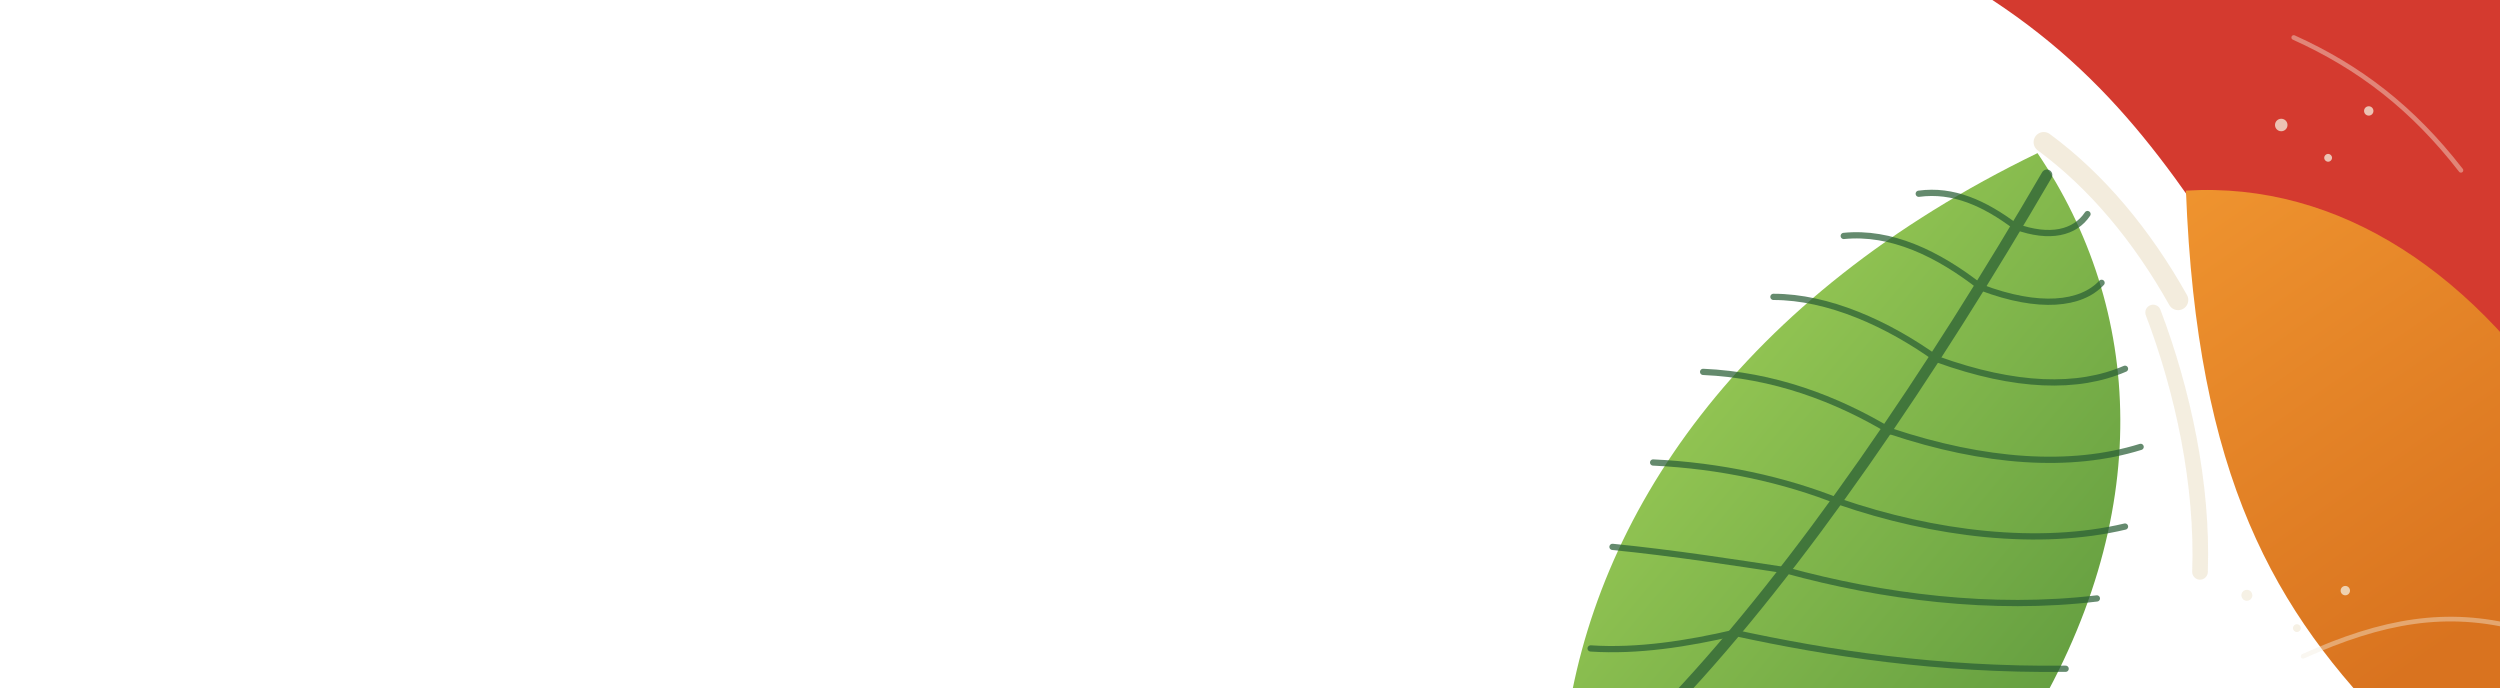
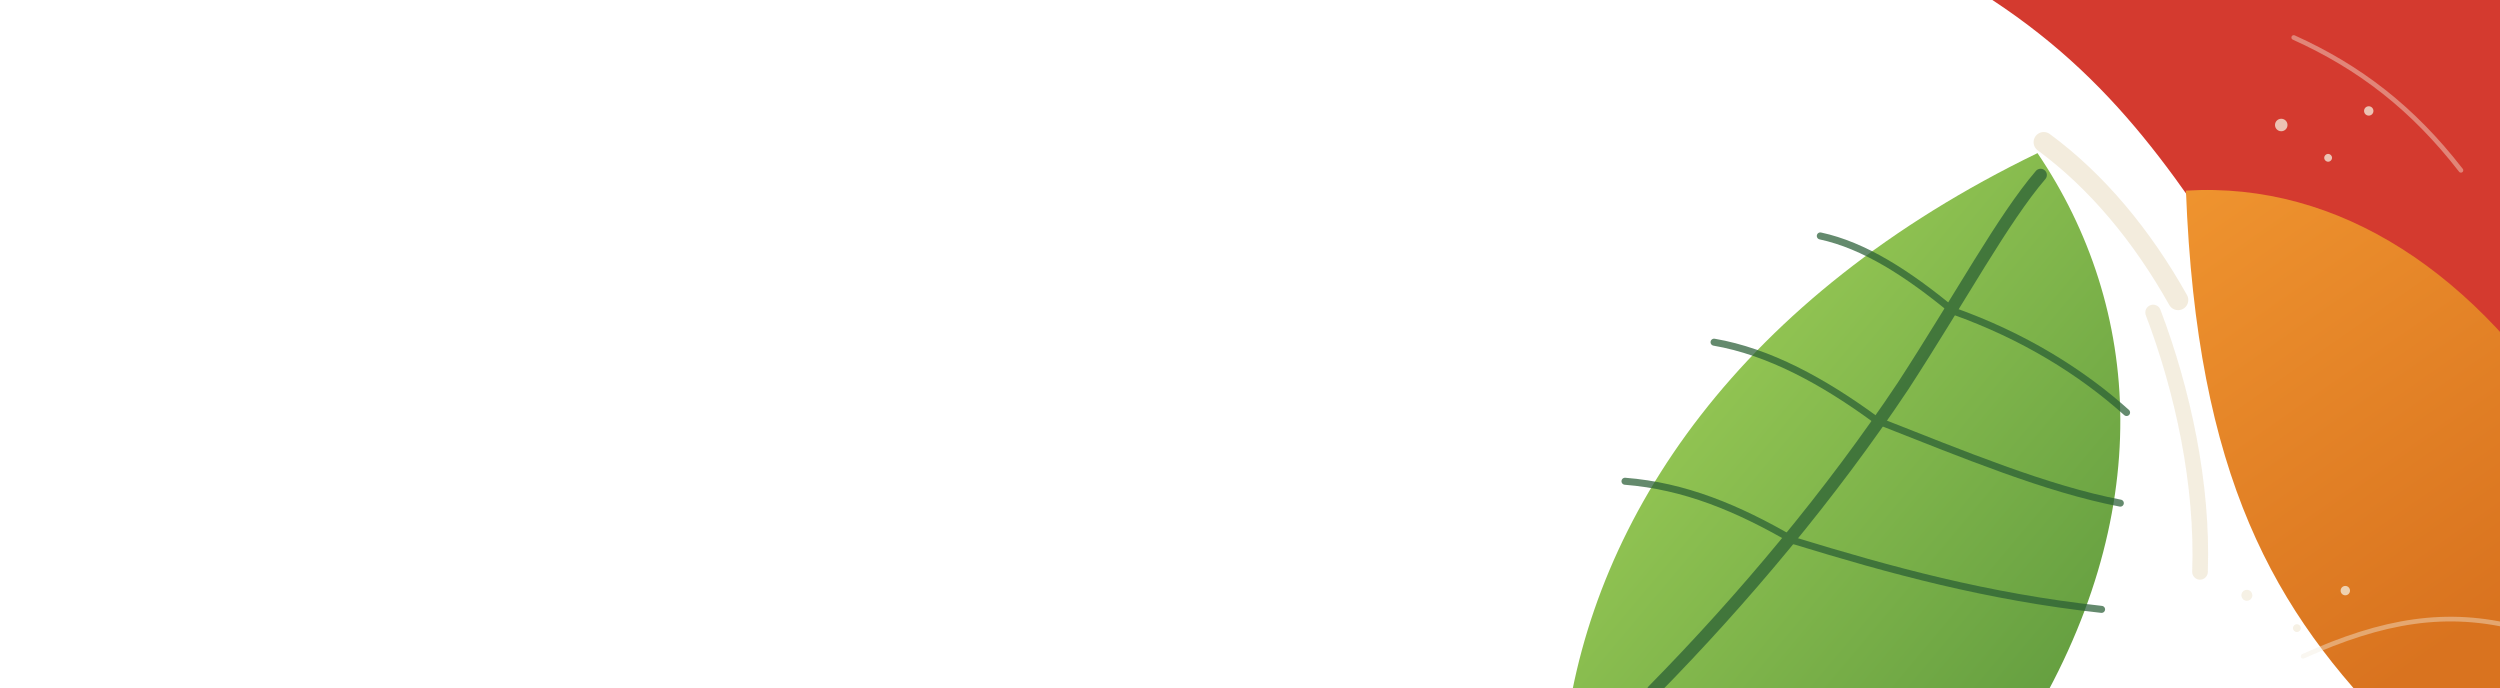
<svg xmlns="http://www.w3.org/2000/svg" width="1600" height="440" viewBox="0 0 1600 440" fill="none">
  <defs>
    <linearGradient id="leaf" x1="1020" y1="110" x2="1390" y2="420" gradientUnits="userSpaceOnUse">
      <stop stop-color="#A7D65B" />
      <stop offset="1" stop-color="#5F9A3E" />
    </linearGradient>
    <linearGradient id="orange" x1="1370" y1="60" x2="1600" y2="390" gradientUnits="userSpaceOnUse">
      <stop stop-color="#F39A32" />
      <stop offset="1" stop-color="#D9731F" />
    </linearGradient>
  </defs>
  <path d="M1190 -45C1307 5 1360 66 1411 141C1455 206 1539 227 1640 211V-45H1190Z" fill="#D43A2F" />
  <path d="M1399 122C1497 116 1586 175 1650 279V470H1534C1455 391 1406 305 1399 122Z" fill="url(#orange)" />
  <path d="M1002 468C1020 330 1114 190 1304 98C1371 197 1381 330 1296 468H1002Z" fill="url(#leaf)" />
  <path d="M1308 91C1342 116 1371 151 1394 192" stroke="#F3ECDD" stroke-width="13" stroke-linecap="round" />
  <path d="M1378 200C1397 250 1410 310 1408 366" stroke="#F3ECDD" stroke-width="10" stroke-linecap="round" opacity=".9" />
-   <g stroke="#285D35" stroke-linecap="round" stroke-linejoin="round" opacity=".72">
-     <path d="M1072 448C1152 363 1236 239 1310 112" fill="none" stroke-width="7" />
-     <g fill="none" stroke-width="4">
-       <path d="M1110 405C1080 412 1048 417 1018 415" />
-       <path d="M1143 365C1110 360 1072 354 1032 350" />
-       <path d="M1177 321C1142 307 1101 298 1058 296" />
-       <path d="M1210 276C1175 255 1135 240 1090 238" />
-       <path d="M1240 230C1208 207 1170 190 1135 190" />
-       <path d="M1268 184C1240 162 1210 148 1180 151" />
-       <path d="M1290 145C1270 130 1250 121 1228 124" />
-     </g>
-     <g fill="none" stroke-width="4">
-       <path d="M1110 405C1170 418 1240 429 1322 428" />
-       <path d="M1143 365C1205 382 1275 391 1342 383" />
-       <path d="M1177 321C1238 342 1305 350 1360 337" />
-       <path d="M1210 276C1270 296 1325 300 1370 286" />
-       <path d="M1240 230C1290 248 1330 249 1360 236" />
-       <path d="M1268 184C1305 198 1332 195 1345 181" />
-       <path d="M1290 145C1312 153 1328 149 1336 137" />
+   <g stroke="#285D35" stroke-linecap="round" stroke-linejoin="round" fill="none" opacity=".72">
+     <path d="M1058 442C1116 383 1172 316 1218 247C1255 190 1282 140 1306 112" stroke-width="8" />
+     <g stroke-width="4.5">
+       <path d="M1148 346C1112 325 1078 311 1040 308" />
+       <path d="M1148 346C1210 365 1272 382 1345 390" />
+       <path d="M1201 269C1167 244 1132 225 1097 219" />
+       <path d="M1201 269C1257 291 1310 313 1357 322" />
+       <path d="M1250 199C1221 175 1193 157 1165 151" />
+       <path d="M1250 199C1295 215 1332 238 1361 264" />
    </g>
  </g>
  <g fill="#F3ECDD" opacity=".76">
    <circle cx="1460" cy="80" r="4" />
    <circle cx="1490" cy="101" r="2.5" />
    <circle cx="1516" cy="71" r="3" />
    <circle cx="1438" cy="381" r="3.5" />
    <circle cx="1470" cy="402" r="2.5" />
    <circle cx="1501" cy="378" r="3" />
  </g>
  <path d="M1468 24C1510 43 1544 69 1575 109M1474 420C1525 397 1566 390 1612 402" stroke="#F3ECDD" stroke-width="3" stroke-linecap="round" opacity=".42" />
</svg>
